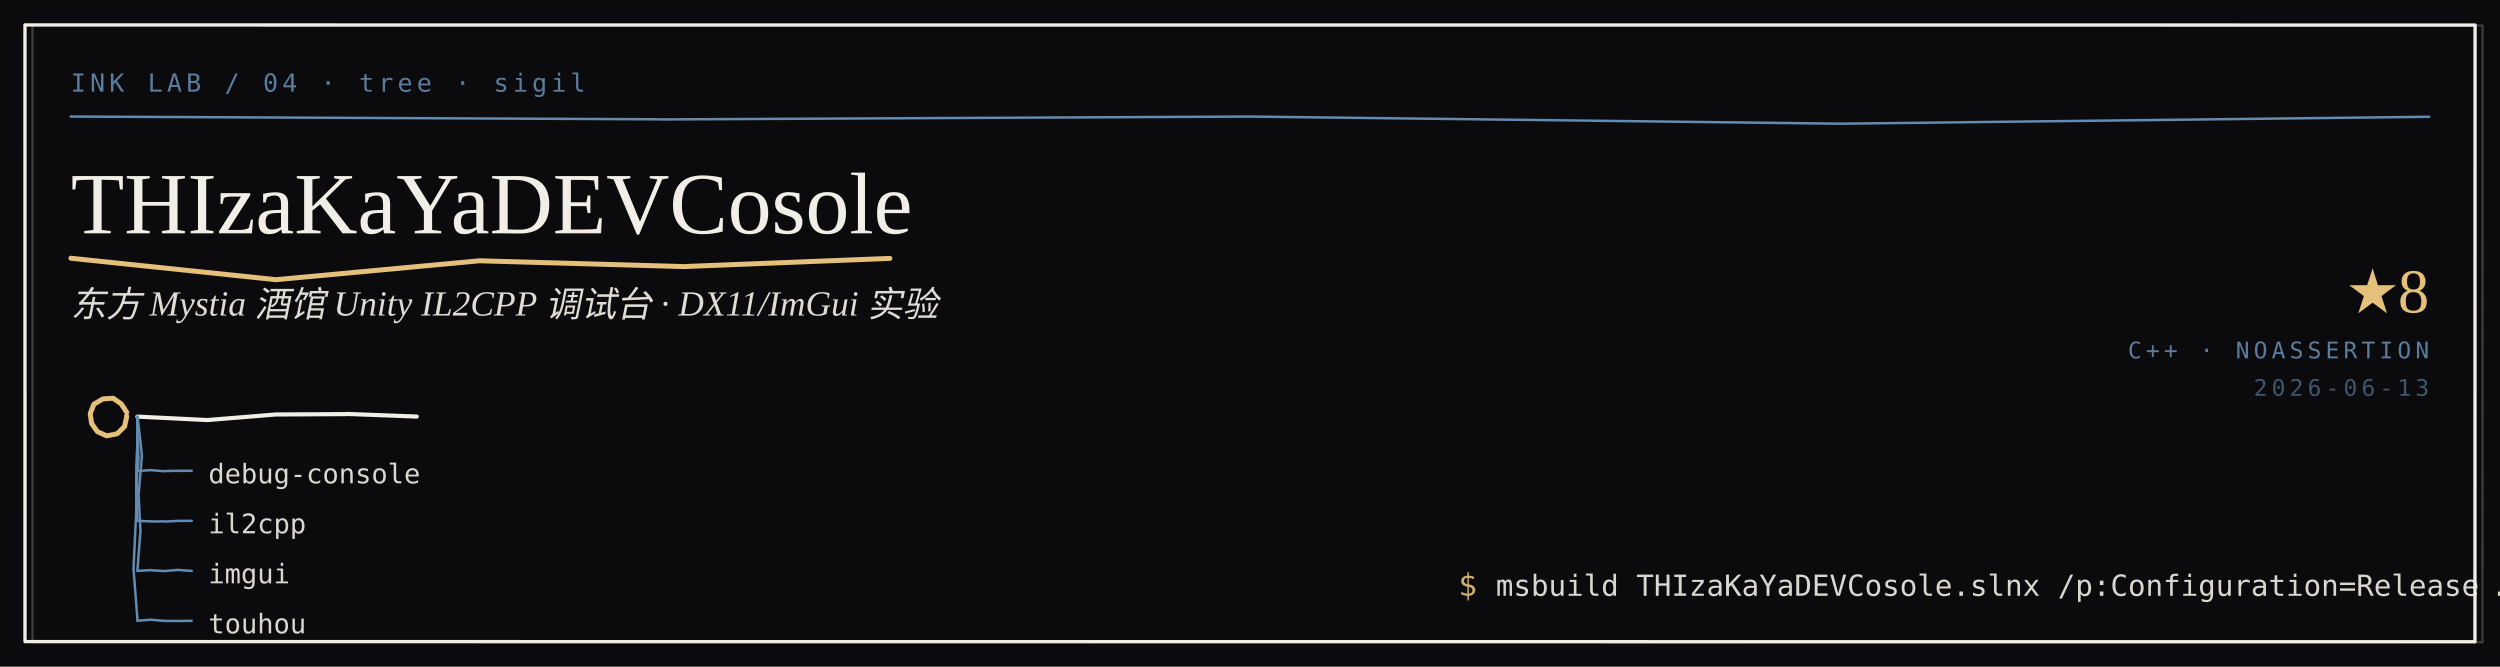
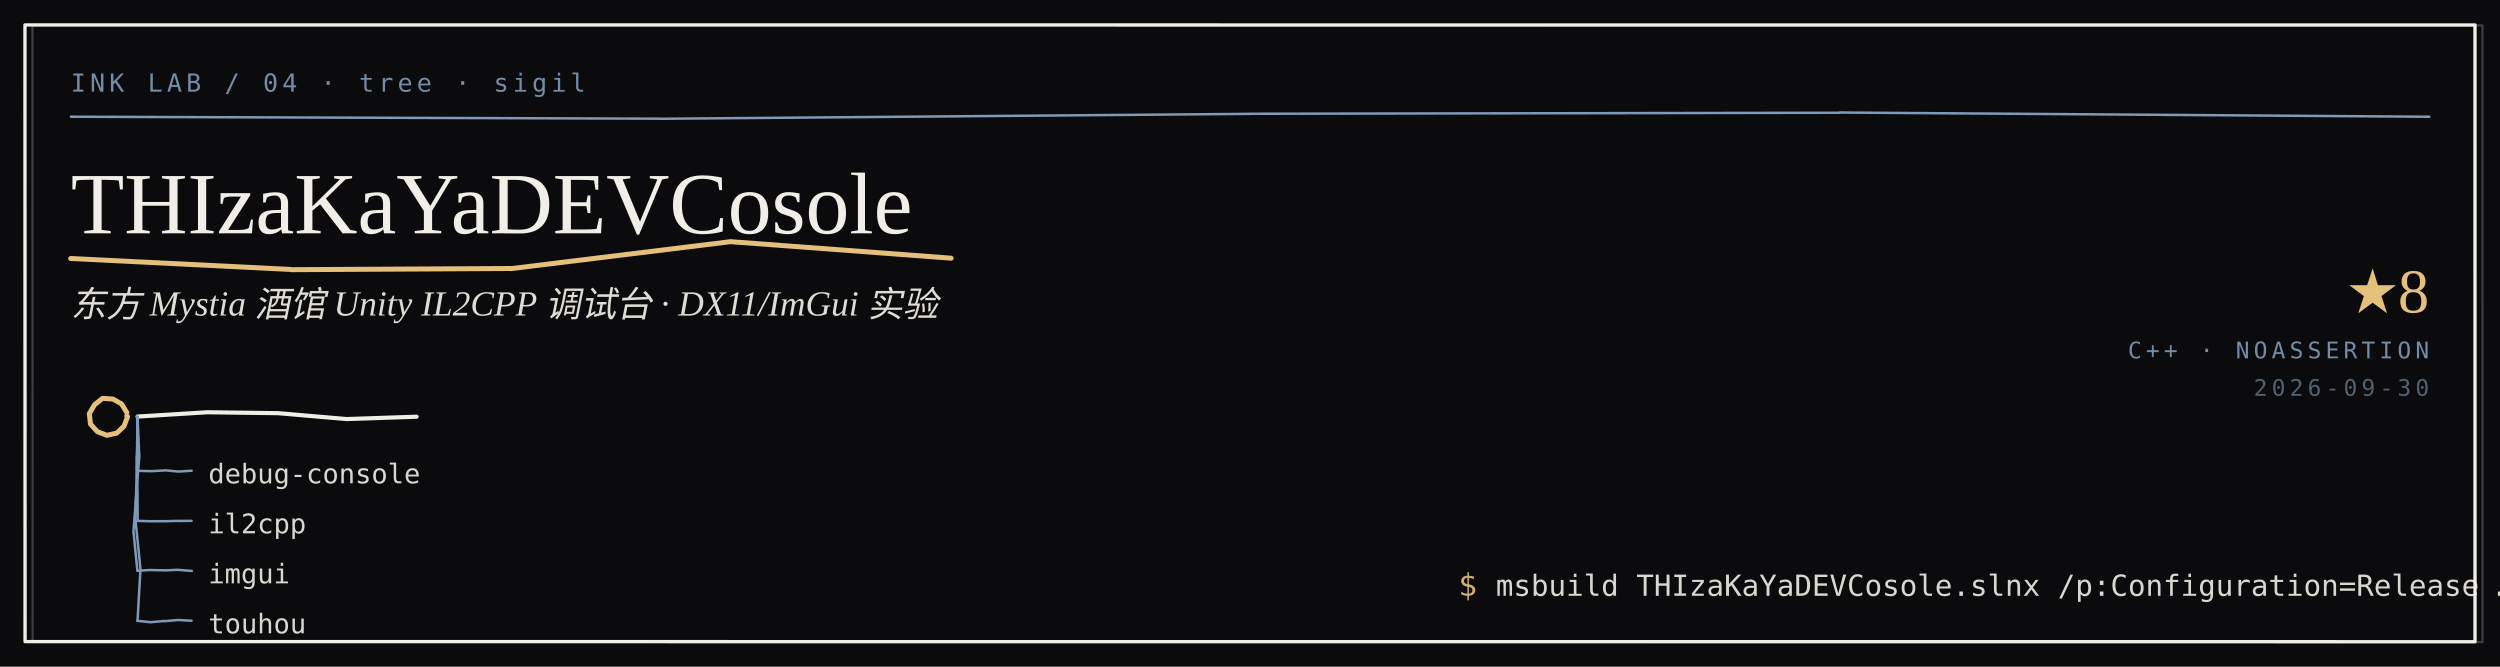
<svg xmlns="http://www.w3.org/2000/svg" width="1200" height="320" viewBox="0 0 1200 320" role="img" aria-label="THIzaKaYaDEVCosole — 东方 Mystia 酒馆 Unity IL2CPP 调试台 · DX11/ImGui 实验" font-family="Georgia,'Iowan Old Style','Times New Roman',Times,serif">
  <rect width="1200" height="320" fill="#0B0A0C" />
-   <text x="34" y="44" font-size="12" font-family="ui-monospace,'Cascadia Mono',Consolas,'SF Mono',monospace" font-weight="400" fill="#638aaf" text-anchor="start" letter-spacing="2.0" opacity="0.9">INK LAB / 04 · tree · sigil</text>
-   <path d="M33.94 55.94 L317.02 57.27 L317.0 57.33 L600.0 55.94 L599.94 55.95 L883.01 59.37 L882.99 59.38 L1165.99 56.05" fill="none" stroke="#638aaf" stroke-width="1.2" stroke-linecap="round" stroke-linejoin="round" opacity="1.0" />
+   <text x="34" y="44" font-size="12" font-family="ui-monospace,'Cascadia Mono',Consolas,'SF Mono',monospace" font-weight="400" fill="#7E9AB8" text-anchor="start" letter-spacing="2.0" opacity="0.9">INK LAB / 04 · tree · sigil</text>
+   <path d="M34.02 56.03 L316.93 56.97 L317.05 57.01 L600.02 54.65 L600.02 54.61 L883.03 54.12 L882.99 54.01 L1166.05 56.04" fill="none" stroke="#7E9AB8" stroke-width="1.2" stroke-linecap="round" stroke-linejoin="round" opacity="1.0" />
  <text x="34" y="112" font-size="42" font-family="Georgia,'Iowan Old Style','Times New Roman',Times,serif" font-weight="400" fill="#f0eee6" text-anchor="start">THIzaKaYaDEVCosole</text>
-   <path d="M34.05 123.96 L132.28 134.23 L132.3 134.26 L230.6 125.14 L230.49 125.18 L328.81 127.97 L328.81 127.93 L427.13 124.03" fill="none" stroke="#e5c07b" stroke-width="2.4" stroke-linecap="round" stroke-linejoin="round" opacity="1.0" />
+   <path d="M33.93 124.07 L139.57 129.34 L139.66 129.45 L245.21 128.88 L245.23 128.95 L350.88 115.97 L350.93 116.02 L456.52 123.93" fill="none" stroke="#e5c07b" stroke-width="2.4" stroke-linecap="round" stroke-linejoin="round" opacity="1.0" />
  <text x="34" y="152" font-size="17" font-family="Georgia,'Iowan Old Style','Times New Roman',Times,serif" font-weight="400" fill="#f0eee6" text-anchor="start" font-style="italic" opacity="0.92">东方 Mystia 酒馆 Unity IL2CPP 调试台 · DX11/ImGui 实验</text>
-   <path d="M60.75 199.71 L60.81 200.04 L59.79 204.73 L56.21 208.22 L51.17 209.19 L46.73 207.19 L43.98 203.26 L43.3 198.58 L45.07 194.01 L49.34 191.49 L54.28 191.15 L58.19 193.86 L60.83 197.95" fill="none" stroke="#e5c07b" stroke-width="2.4" stroke-linecap="round" stroke-linejoin="round" opacity="1.0" />
-   <path d="M65.95 199.97 L99.5 201.63 L99.43 201.64 L132.96 198.9 L132.98 198.95 L166.48 198.77 L166.53 198.68 L200.05 199.95" fill="none" stroke="#f0eee6" stroke-width="2.0" stroke-linecap="round" stroke-linejoin="round" opacity="1.0" />
-   <path d="M65.94 199.98 L65.94 206.44 L65.86 206.47 L66.12 213.04 L66.19 213.04 L66.45 219.48 L66.52 219.56 L66.01 226.02" fill="none" stroke="#638aaf" stroke-width="1.2" stroke-linecap="round" stroke-linejoin="round" opacity="1.0" />
-   <path d="M65.95 226.06 L72.52 225.67 L72.56 225.7 L79.02 226.2 L79.05 226.12 L85.52 225.95 L85.49 226.03 L92.03 225.98" fill="none" stroke="#638aaf" stroke-width="1.2" stroke-linecap="round" stroke-linejoin="round" opacity="1.0" />
+   <path d="M60.83 199.68 L61.24 200.04 L59.52 204.56 L56.05 207.89 L51.29 208.95 L46.68 207.16 L43.42 203.52 L42.88 198.53 L45.37 194.29 L49.22 191.2 L54.18 191.54 L58.33 193.85 L60.87 198.04" fill="none" stroke="#e5c07b" stroke-width="2.4" stroke-linecap="round" stroke-linejoin="round" opacity="1.0" />
+   <path d="M66.02 199.95 L99.55 197.88 L99.56 197.88 L133.05 198.32 L133.03 198.28 L166.47 201.16 L166.56 201.14 L199.97 200.02" fill="none" stroke="#f0eee6" stroke-width="2.0" stroke-linecap="round" stroke-linejoin="round" opacity="1.0" />
+   <path d="M65.97 200.06 L66.11 206.44 L66.11 206.55 L65.78 213.05 L65.85 213.02 L65.67 219.53 L65.57 219.47 L65.98 225.94" fill="none" stroke="#7E9AB8" stroke-width="1.2" stroke-linecap="round" stroke-linejoin="round" opacity="1.0" />
+   <path d="M65.98 225.99 L72.57 226.16 L72.49 226.16 L78.97 225.83 L78.96 225.74 L85.52 226.33 L85.51 226.36 L91.98 225.95" fill="none" stroke="#7E9AB8" stroke-width="1.2" stroke-linecap="round" stroke-linejoin="round" opacity="1.0" />
  <text x="100" y="232" font-size="13" font-family="ui-monospace,'Cascadia Mono',Consolas,'SF Mono',monospace" font-weight="400" fill="#f0eee6" text-anchor="start" opacity="0.9">debug-console</text>
-   <path d="M66.02 200.04 L65.89 212.49 L65.94 212.43 L65.43 224.96 L65.44 224.96 L65.38 237.48 L65.37 237.55 L65.94 250.0" fill="none" stroke="#638aaf" stroke-width="1.2" stroke-linecap="round" stroke-linejoin="round" opacity="1.0" />
-   <path d="M66.04 250.02 L72.5 250.24 L72.5 250.33 L78.99 250.25 L78.98 250.37 L85.49 250.02 L85.55 250.03 L92.05 249.99" fill="none" stroke="#638aaf" stroke-width="1.2" stroke-linecap="round" stroke-linejoin="round" opacity="1.0" />
+   <path d="M65.94 200.01 L66.21 212.57 L66.13 212.56 L65.55 225.0 L65.65 224.98 L66.05 237.52 L66.01 237.43 L66.06 249.98" fill="none" stroke="#7E9AB8" stroke-width="1.2" stroke-linecap="round" stroke-linejoin="round" opacity="1.0" />
+   <path d="M65.99 250.01 L72.44 250.21 L72.48 250.17 L79.05 250.17 L79.01 250.19 L85.55 250.0 L85.55 250.06 L91.94 250.0" fill="none" stroke="#7E9AB8" stroke-width="1.2" stroke-linecap="round" stroke-linejoin="round" opacity="1.0" />
  <text x="100" y="256" font-size="13" font-family="ui-monospace,'Cascadia Mono',Consolas,'SF Mono',monospace" font-weight="400" fill="#f0eee6" text-anchor="start" opacity="0.9">il2cpp</text>
-   <path d="M66.06 200.01 L68.09 218.45 L68.13 218.45 L66.57 236.97 L66.52 237.06 L67.44 255.57 L67.37 255.47 L65.94 273.94" fill="none" stroke="#638aaf" stroke-width="1.2" stroke-linecap="round" stroke-linejoin="round" opacity="1.0" />
-   <path d="M66.01 274.04 L72.48 273.63 L72.45 273.72 L79.06 274.11 L79.04 274.09 L85.49 273.54 L85.44 273.56 L92.04 274.05" fill="none" stroke="#638aaf" stroke-width="1.2" stroke-linecap="round" stroke-linejoin="round" opacity="1.0" />
+   <path d="M66.0 199.95 L66.82 218.47 L66.92 218.53 L65.41 236.95 L65.45 237.03 L64.03 255.51 L64.12 255.56 L65.94 273.97" fill="none" stroke="#7E9AB8" stroke-width="1.2" stroke-linecap="round" stroke-linejoin="round" opacity="1.0" />
+   <path d="M66.06 273.97 L72.46 273.57 L72.45 273.63 L78.94 273.74 L79.06 273.8 L85.49 273.5 L85.47 273.53 L92.06 274.04" fill="none" stroke="#7E9AB8" stroke-width="1.2" stroke-linecap="round" stroke-linejoin="round" opacity="1.0" />
  <text x="100" y="280" font-size="13" font-family="ui-monospace,'Cascadia Mono',Consolas,'SF Mono',monospace" font-weight="400" fill="#f0eee6" text-anchor="start" opacity="0.9">imgui</text>
-   <path d="M65.94 200.05 L65.82 224.48 L65.86 224.52 L65.28 249.02 L65.22 249.07 L64.06 273.46 L64.11 273.52 L66.02 297.94" fill="none" stroke="#638aaf" stroke-width="1.2" stroke-linecap="round" stroke-linejoin="round" opacity="1.0" />
-   <path d="M65.98 297.97 L72.55 297.44 L72.45 297.48 L78.96 298.04 L78.96 298.04 L85.54 298.06 L85.47 298.07 L91.97 297.99" fill="none" stroke="#638aaf" stroke-width="1.2" stroke-linecap="round" stroke-linejoin="round" opacity="1.0" />
+   <path d="M66.03 200.01 L65.79 224.52 L65.7 224.47 L64.98 248.95 L64.97 249.01 L67.46 273.48 L67.4 273.47 L66.01 298.02" fill="none" stroke="#7E9AB8" stroke-width="1.2" stroke-linecap="round" stroke-linejoin="round" opacity="1.0" />
+   <path d="M66.01 297.99 L72.5 298.69 L72.51 298.64 L79.01 298.05 L78.99 298.18 L85.54 297.58 L85.47 297.59 L91.93 297.94" fill="none" stroke="#7E9AB8" stroke-width="1.2" stroke-linecap="round" stroke-linejoin="round" opacity="1.0" />
  <text x="100" y="304" font-size="13" font-family="ui-monospace,'Cascadia Mono',Consolas,'SF Mono',monospace" font-weight="400" fill="#f0eee6" text-anchor="start" opacity="0.9">touhou</text>
  <text x="1166" y="150" font-size="30" font-family="Georgia,'Iowan Old Style','Times New Roman',Times,serif" font-weight="400" fill="#e5c07b" text-anchor="end">★8</text>
-   <text x="1166" y="172" font-size="11" font-family="ui-monospace,'Cascadia Mono',Consolas,'SF Mono',monospace" font-weight="400" fill="#638aaf" text-anchor="end" letter-spacing="2.0" opacity="0.9">C++ · NOASSERTION</text>
-   <text x="1166" y="190" font-size="11" font-family="ui-monospace,'Cascadia Mono',Consolas,'SF Mono',monospace" font-weight="400" fill="#638aaf" text-anchor="end" letter-spacing="2.0" opacity="0.6">2026-06-13</text>
+   <text x="1166" y="172" font-size="11" font-family="ui-monospace,'Cascadia Mono',Consolas,'SF Mono',monospace" font-weight="400" fill="#7E9AB8" text-anchor="end" letter-spacing="2.0" opacity="0.9">C++ · NOASSERTION</text>
+   <text x="1166" y="190" font-size="11" font-family="ui-monospace,'Cascadia Mono',Consolas,'SF Mono',monospace" font-weight="400" fill="#7E9AB8" text-anchor="end" letter-spacing="2.0" opacity="0.6">2026-09-30</text>
  <text x="700" y="286" font-size="15" font-family="ui-monospace,'Cascadia Mono',Consolas,'SF Mono',monospace" font-weight="400" fill="#e5c07b" text-anchor="start" opacity="0.9">$</text>
  <text x="718" y="286" font-size="14" font-family="ui-monospace,'Cascadia Mono',Consolas,'SF Mono',monospace" font-weight="400" fill="#f0eee6" text-anchor="start" opacity="0.9">msbuild THIzaKaYaDEVCosole.slnx /p:Configuration=Release …</text>
-   <path d="M11.99 11.98 L1188.03 12.02 L1187.98 308.04 L12.0 307.97 Z" fill="none" stroke="#f0eee6" stroke-width="1.6" stroke-linecap="round" stroke-linejoin="round" opacity="1.0" />
-   <path d="M13.98 10.97 L1190.05 11.03 L1189.97 307.07 L14.0 306.95 Z" transform="translate(1.6 1.2)" fill="none" stroke="#f0eee6" stroke-width="1.1" stroke-linecap="round" stroke-linejoin="round" opacity="0.22" />
+   <path d="M11.98 11.97 L1188.0 12.0 L1188.01 308.02 L12.03 307.97 Z" fill="none" stroke="#f0eee6" stroke-width="1.6" stroke-linecap="round" stroke-linejoin="round" opacity="1.0" />
+   <path d="M13.97 10.94 L1190.0 10.99 L1190.02 307.03 L14.06 306.95 Z" transform="translate(1.6 1.2)" fill="none" stroke="#f0eee6" stroke-width="1.1" stroke-linecap="round" stroke-linejoin="round" opacity="0.22" />
</svg>
